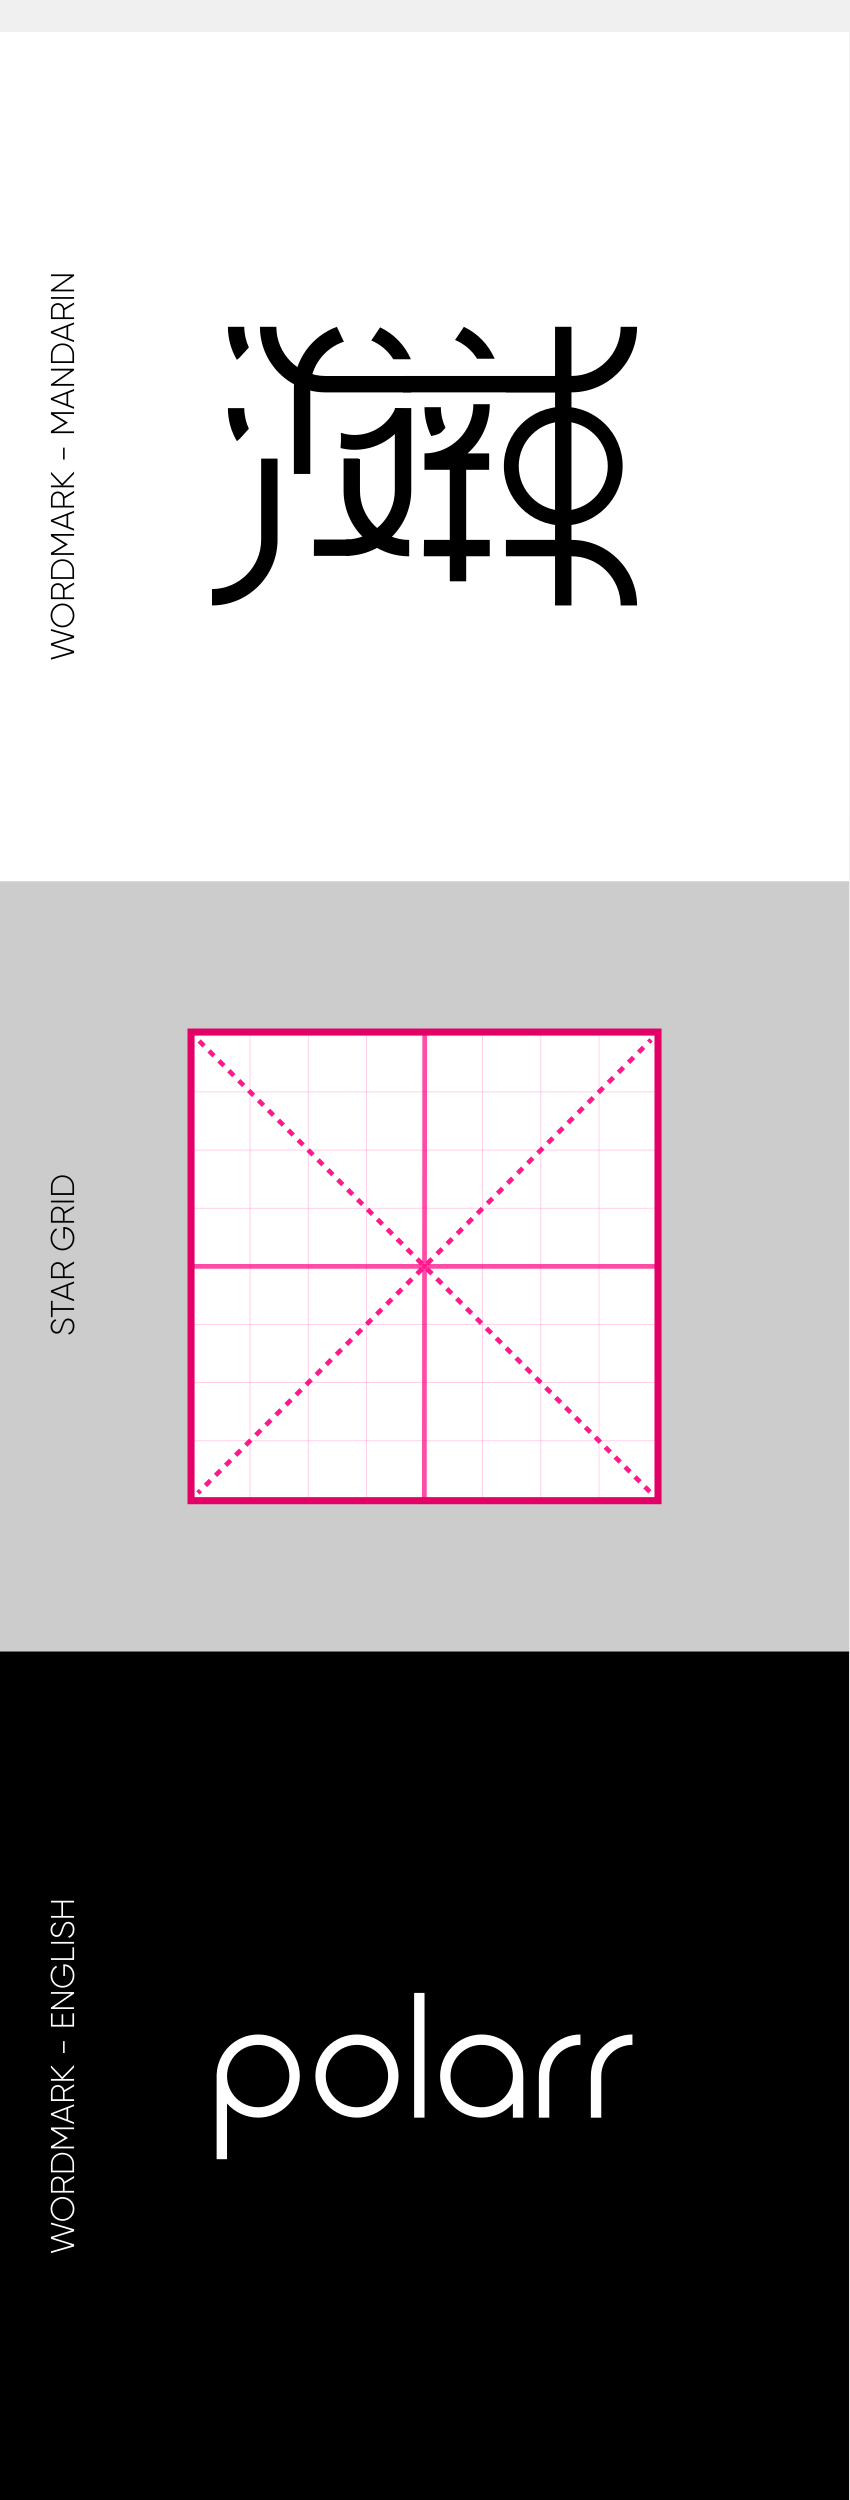
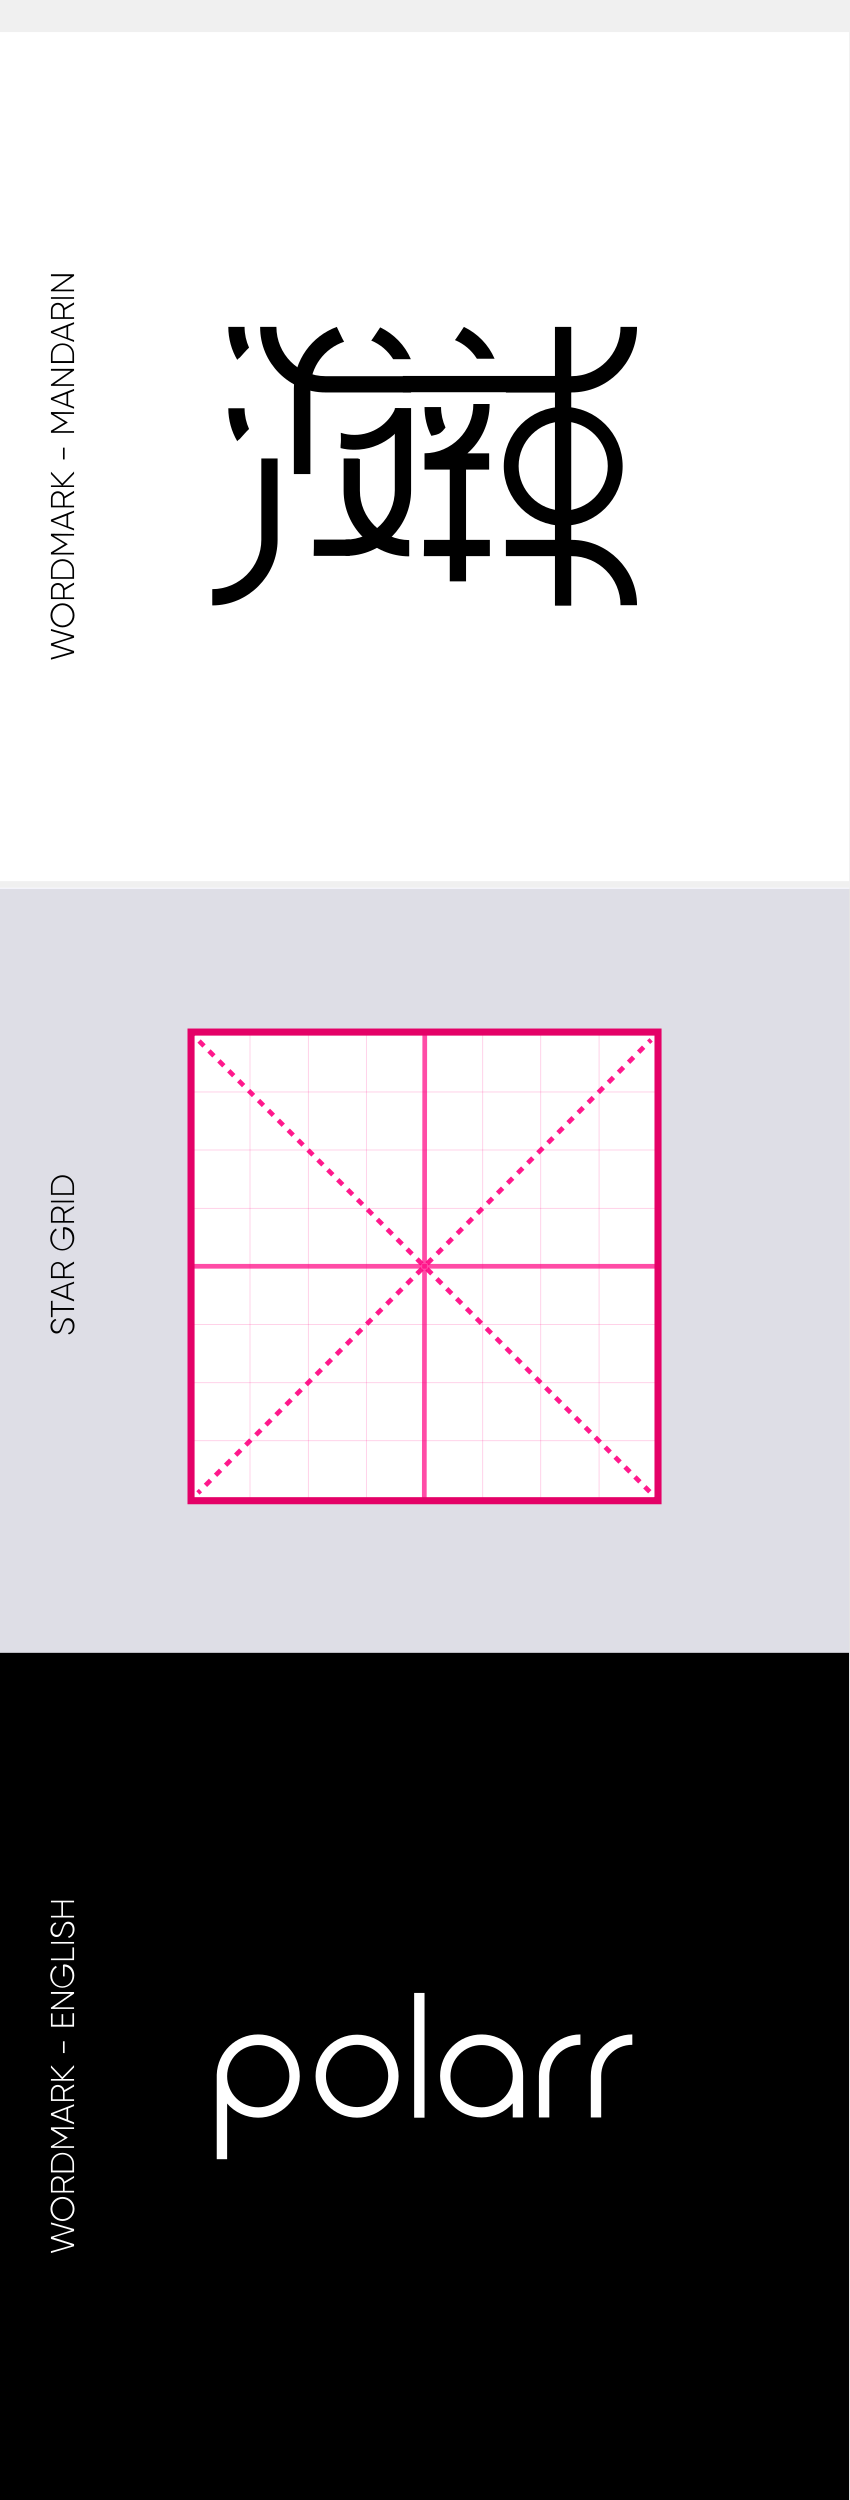
- <svg xmlns="http://www.w3.org/2000/svg" version="1.1" x="0px" y="0px" viewBox="0 0 360 1060" style="enable-background:new 0 0 360 1060;" xml:space="preserve">
+ <svg xmlns="http://www.w3.org/2000/svg" version="1.1" id="Layer_1" x="0px" y="0px" viewBox="0 0 360 1060" style="enable-background:new 0 0 360 1060;" xml:space="preserve">
  <style type="text/css">
- 	.st0{opacity:0.15;}
- 	.st1{fill:#FFFFFF;}
+ 	.st0{fill:#FFFFFF;}
+ 	.st1{opacity:0.9;fill:#F6F6FF;}
	.st2{opacity:0.9;}
	.st3{fill:none;stroke:#FF0080;stroke-width:2;stroke-linejoin:round;}
	.st4{fill:none;stroke:#FF0080;stroke-width:2;stroke-linejoin:round;stroke-dasharray:2.97,2.97;}
	.st5{fill:none;stroke:#FF0080;stroke-width:2;stroke-linejoin:round;stroke-dasharray:3.02,3.02;}
- 	.st6{opacity:0.7;fill:none;stroke:#FF0080;stroke-width:2;stroke-miterlimit:10;}
+ 	.st6{opacity:0.7;fill:none;stroke:#FF0080;stroke-width:2;stroke-miterlimit:10;enable-background:new    ;}
	.st7{opacity:0.3;}
	.st8{fill:none;stroke:#FF0080;stroke-width:0.25;stroke-miterlimit:10;}
	.st9{fill:none;stroke:#E40167;stroke-width:3;stroke-miterlimit:10;}
</style>
-   <g id="Layer_2">
-     <rect y="346.08" class="st0" width="360" height="360" />
+   <g>
+     <rect y="376.9" width="360" height="683.4" />
    <g>
-       <rect x="81.17" y="438.33" class="st1" width="197.66" height="197.23" />
-     </g>
-     <g class="st2">
      <g>
-         <line class="st3" x1="81.27" y1="438.21" x2="82.33" y2="439.27" />
-         <line class="st4" x1="84.43" y1="441.37" x2="276.62" y2="633.57" />
-         <line class="st3" x1="277.67" y1="634.62" x2="278.73" y2="635.68" />
+         <path class="st0" d="M151.4,897.9c-9.7,0-17.6-7.9-17.6-17.6c0-9.7,7.9-17.6,17.6-17.6s17.6,7.9,17.6,17.6     C169,890,161.1,897.9,151.4,897.9z M151.4,867c-7.3,0-13.2,5.9-13.2,13.2s5.9,13.2,13.2,13.2c7.3,0,13.2-5.9,13.2-13.2     S158.6,867,151.4,867z" />
      </g>
-     </g>
-     <g class="st2">
-       <g>
-         <line class="st3" x1="276.09" y1="440.86" x2="275.03" y2="441.92" />
-         <line class="st5" x1="272.89" y1="444.05" x2="86.04" y2="630.9" />
-         <line class="st3" x1="84.97" y1="631.97" x2="83.91" y2="633.03" />
-       </g>
-     </g>
-     <line class="st6" x1="81.13" y1="536.94" x2="277.87" y2="536.94" />
-     <line class="st6" x1="180.08" y1="437.4" x2="179.92" y2="636.55" />
-     <g class="st7">
-       <line class="st8" x1="106.02" y1="438.31" x2="106.02" y2="635.58" />
-       <line class="st8" x1="130.68" y1="438.31" x2="130.68" y2="635.58" />
-       <line class="st8" x1="155.34" y1="438.31" x2="155.34" y2="635.58" />
-       <line class="st8" x1="204.66" y1="438.31" x2="204.66" y2="635.58" />
-       <line class="st8" x1="253.98" y1="438.31" x2="253.98" y2="635.58" />
-       <line class="st8" x1="229.32" y1="438.31" x2="229.32" y2="635.58" />
-     </g>
-     <g class="st7">
-       <line class="st8" x1="278.63" y1="462.97" x2="81.37" y2="462.97" />
-       <line class="st8" x1="278.63" y1="487.63" x2="81.37" y2="487.63" />
-       <line class="st8" x1="278.63" y1="512.28" x2="81.37" y2="512.28" />
-       <line class="st8" x1="278.63" y1="561.6" x2="81.37" y2="561.6" />
-       <line class="st8" x1="278.63" y1="610.92" x2="81.37" y2="610.92" />
-       <line class="st8" x1="278.63" y1="586.26" x2="81.37" y2="586.26" />
-     </g>
-     <rect x="81" y="437.6" class="st9" width="198" height="198.69" />
-     <g>
-       <rect y="700.25" width="360" height="360" />
-       <g>
-         <g>
-           <path class="st1" d="M151.35,897.88c-9.72,0-17.63-7.91-17.63-17.63c0-9.72,7.91-17.63,17.63-17.63s17.63,7.91,17.63,17.63      C168.98,889.97,161.07,897.88,151.35,897.88z M151.35,867.03c-7.29,0-13.22,5.93-13.22,13.22c0,7.29,5.93,13.22,13.22,13.22      c7.29,0,13.22-5.93,13.22-13.22C164.57,872.96,158.64,867.03,151.35,867.03z" />
-         </g>
-         <rect x="175.59" y="844.99" class="st1" width="4.41" height="52.89" />
-         <path class="st1" d="M204.24,862.62c-9.72,0-17.63,7.91-17.63,17.63c0,9.72,7.91,17.63,17.63,17.63c5.26,0,9.99-2.32,13.22-5.99     v5.99h4.41v-17.63C221.87,870.53,213.96,862.62,204.24,862.62z M204.24,893.47c-7.29,0-13.22-5.93-13.22-13.22     c0-7.29,5.93-13.22,13.22-13.22c7.29,0,13.22,5.93,13.22,13.22C217.47,887.54,211.53,893.47,204.24,893.47z" />
-         <path class="st1" d="M109.48,862.62c-9.54,0-17.32,7.61-17.62,17.08h-0.01v35.81h4.41v-23.62c3.23,3.67,7.96,5.99,13.22,5.99     c9.72,0,17.63-7.91,17.63-17.63C127.11,870.53,119.2,862.62,109.48,862.62z M109.48,893.47c-7.29,0-13.22-5.93-13.22-13.22     c0-7.29,5.93-13.22,13.22-13.22c7.29,0,13.22,5.93,13.22,13.22C122.7,887.54,116.77,893.47,109.48,893.47z" />
-         <path class="st1" d="M228.48,880.25v17.63h4.41v-5.99v-11.64c0-7.29,5.93-13.22,13.22-13.22v-4.41     C236.39,862.62,228.48,870.53,228.48,880.25z" />
-         <path class="st1" d="M250.52,880.25v17.63h4.41v-5.99v-11.64c0-7.29,5.93-13.22,13.22-13.22v-4.41     C258.43,862.62,250.52,870.53,250.52,880.25z" />
-       </g>
-     </g>
-     <rect y="13.64" class="st1" width="360" height="360" />
-     <g>
-       <path d="M142.79,138.57c-10.59,3.93-18.18,14.11-18.18,26.06v36.31h6.95v-36.31c0-9.2,5.99-17.02,14.27-19.78    C145.24,143.88,143.25,139.26,142.79,138.57z" />
-       <path d="M138.01,166.37h36.35v-6.95h-17.98h-18.36c-11.5,0-20.85-9.36-20.85-20.85h-6.95    C110.21,153.9,122.68,166.37,138.01,166.37z" />
-       <path d="M101.65,151.56c1.33-1.38,2.54-2.87,3.87-4.25c-1.24-2.66-1.94-5.62-1.94-8.75h-6.95c0,5.11,1.39,9.9,3.81,14.01    C100.84,152.24,101.26,151.91,101.65,151.56z" />
-       <path d="M101.65,186.05c1.33-1.38,2.54-2.87,3.87-4.25c-1.24-2.66-1.94-5.62-1.94-8.75h-6.95c0,5.11,1.39,9.9,3.81,14.01    C100.84,186.73,101.26,186.4,101.65,186.05z" />
-       <path d="M186.88,183.45c0.23-0.19,0.46-0.4,0.68-0.61c0.4-0.45,0.8-0.91,1.22-1.35c0.03-0.04,0.06-0.07,0.09-0.11    c-1.24-2.66-1.94-5.62-1.94-8.74h-6.95c0,4.39,1.03,8.55,2.86,12.24C184.2,184.51,185.79,184.33,186.88,183.45z" />
-       <path d="M242.32,166.36h-27.81v-6.95h9.44h18.36c11.5,0,20.85-9.36,20.85-20.85h6.95C270.12,153.89,257.65,166.36,242.32,166.36z" />
-       <rect x="200.13" y="130.11" transform="matrix(-1.199895e-10 1 -1 -1.199895e-10 366.4958 -40.718)" width="6.95" height="65.55" />
-       <rect x="235.35" y="138.56" transform="matrix(-1 -1.952275e-10 1.952275e-10 -1 477.6435 395.2791)" width="6.95" height="118.16" />
-       <path d="M238.82,172.46c-13.88,0-25.18,11.3-25.18,25.18c0,13.88,11.3,25.18,25.18,25.18c13.88,0,25.18-11.3,25.18-25.18    C264,183.76,252.71,172.46,238.82,172.46z M238.82,216.52c-10.41,0-18.88-8.47-18.88-18.88s8.47-18.88,18.88-18.88    c10.41,0,18.88,8.47,18.88,18.88S249.23,216.52,238.82,216.52z" />
-       <path d="M167.7,172.98c-2.89,6.73-9.58,11.45-17.36,11.45c-2.03,0-3.97-0.33-5.81-0.93c0.05,1.87,0.09,3.69-0.1,5.51    c-0.01,0.33-0.02,0.66-0.02,0.99c1.9,0.46,3.88,0.72,5.93,0.72c11.25,0,20.79-7.41,24.02-17.61    C172.14,173.13,169.92,173.05,167.7,172.98z" />
-       <path d="M117.68,228.91v-34.46h-6.95v16.1v18.36c0,11.5-9.36,20.85-20.85,20.85v6.95C105.21,256.72,117.68,244.25,117.68,228.91z" />
-       <path d="M152.63,208.07v-13.36c-0.28-0.08-0.56-0.18-0.83-0.32h-6.12v13.68c0,15.33,12.47,27.81,27.81,27.81v-6.95    C161.98,228.92,152.63,219.57,152.63,208.07z" />
-       <path d="M242.32,228.91h-27.81v6.95h9.44h18.36c11.5,0,20.85,9.36,20.85,20.85h6.95C270.12,241.39,257.65,228.91,242.32,228.91z" />
-       <path d="M179.79,228.91c-0.01,2.33-0.04,4.64-0.1,6.95h27.97v-6.95H179.79z" />
-       <rect x="190.71" y="194.39" width="6.95" height="52.09" />
-       <path d="M198.22,192.25c5.78-5.1,9.44-12.56,9.44-20.86h-6.95c0,11.46-9.29,20.79-20.73,20.85v6.95h27.42v-6.95H198.22z" />
-       <path d="M133.13,228.75c-0.01,2.33-0.02,4.64-0.05,6.95h15.3v-6.95H133.13z" />
-       <path d="M167.41,173.05v34.85c0,11.5-9.36,20.85-20.85,20.85v6.95c15.33,0,27.81-12.47,27.81-27.81v-34.78    C172.04,173.18,169.73,173.12,167.41,173.05z" />
-       <path d="M161.17,138.79c0,0-3.64,5.46-3.75,5.59c3.88,1.62,7.15,4.41,9.34,7.95h7.46C171.67,146.39,167,141.57,161.17,138.79z" />
-       <path d="M196.69,138.57c0,0-3.64,5.46-3.75,5.59c3.88,1.62,7.15,4.41,9.34,7.95h7.46C207.18,146.16,202.51,141.35,196.69,138.57z" />
-     </g>
-     <g>
-       <path d="M29.25,565.85l-0.38-0.64c1.18-0.34,1.97-1.33,1.97-2.94c0-1.64-0.84-2.46-1.96-2.46c-1.18,0-1.62,1.04-2.1,2.54    c-0.53,1.64-0.99,3.11-2.7,3.11c-1.61,0-2.63-1.3-2.63-2.97c0-1.61,0.92-2.68,2.06-3.15l0.35,0.63c-0.88,0.36-1.69,1.12-1.69,2.52    c0,1.36,0.8,2.21,1.89,2.21c1.18,0,1.54-0.99,2-2.4c0.57-1.74,1.12-3.25,2.82-3.25c1.62,0,2.69,1.27,2.69,3.22    C31.56,564.1,30.63,565.4,29.25,565.85z" />
-       <path d="M22.3,551.55v3.08h9.1v0.76h-9.1v3.08h-0.7v-6.92H22.3z" />
-       <path d="M28.91,545.07v4.92l2.49,0.95v0.79l-9.81-3.81v-0.78l9.81-3.8v0.78L28.91,545.07z M28.21,545.34l-5.7,2.18l5.7,2.19    V545.34z" />
-       <path d="M27.39,538.07v3.1h4.02v0.74H21.6v-3.87c0-1.6,1.3-2.9,2.9-2.9c1.33,0,2.45,0.91,2.79,2.16l4.12-2.44v0.86L27.39,538.07z     M26.68,541.17v-3.12c0-1.19-0.98-2.16-2.19-2.16c-1.22,0-2.2,0.97-2.2,2.16v3.12H26.68z" />
-       <path d="M27.22,520.26c2.37,0,4.34,1.81,4.34,4.74c0,3.04-2.26,5.15-5.06,5.15c-2.8,0-5.06-2.12-5.06-5.1    c0-1.82,0.95-3.4,2.37-4.22l0.39,0.66c-1.23,0.64-2.05,2.02-2.05,3.56c0,2.58,1.93,4.36,4.34,4.36c2.41,0,4.34-1.78,4.34-4.41    c0-2.38-1.47-3.82-3.31-3.98v4.16h-0.7v-4.92H27.22z" />
-       <path d="M27.39,514.57v3.1h4.02v0.74H21.6v-3.87c0-1.6,1.3-2.9,2.9-2.9c1.33,0,2.45,0.91,2.79,2.16l4.12-2.44v0.85L27.39,514.57z     M26.68,517.66v-3.12c0-1.19-0.98-2.16-2.19-2.16c-1.22,0-2.2,0.97-2.2,2.16v3.12H26.68z" />
-       <path d="M21.6,509.08h9.81v0.74H21.6V509.08z" />
-       <path d="M26.5,498.34c2.7,0,4.9,1.92,4.9,4.62v3.68H21.6v-3.68C21.6,500.26,23.8,498.34,26.5,498.34z M26.5,499.07    c-2.33,0-4.2,1.58-4.2,3.89v2.94h8.4v-2.94C30.71,500.65,28.83,499.07,26.5,499.07z" />
-     </g>
-     <g>
-       <path class="st1" d="M21.6,955.33v-0.78l8.81-2.54l-8.81-2.73v-0.88l8.81-2.75l-8.81-2.52v-0.78l9.81,2.84v0.9l-8.84,2.74    l8.84,2.76v0.9L21.6,955.33z" />
-       <path class="st1" d="M26.5,941.65c-2.8,0-5.06-2.23-5.06-5.06c0-2.83,2.26-5.06,5.06-5.06c2.8,0,5.06,2.23,5.06,5.06    C31.56,939.43,29.3,941.65,26.5,941.65z M26.5,932.28c-2.41,0-4.34,1.89-4.34,4.31c0,2.42,1.93,4.31,4.34,4.31    c2.41,0,4.34-1.89,4.34-4.31C30.84,934.17,28.91,932.28,26.5,932.28z" />
-       <path class="st1" d="M27.38,925.83v3.1h4.02v0.74H21.6v-3.87c0-1.6,1.3-2.9,2.9-2.9c1.33,0,2.45,0.91,2.79,2.16l4.12-2.44v0.85    L27.38,925.83z M26.68,928.93v-3.12c0-1.19-0.98-2.16-2.19-2.16c-1.22,0-2.2,0.97-2.2,2.16v3.12H26.68z" />
-       <path class="st1" d="M26.5,912.78c2.7,0,4.9,1.92,4.9,4.62v3.68H21.6v-3.68C21.6,914.7,23.8,912.78,26.5,912.78z M26.5,913.51    c-2.33,0-4.2,1.58-4.2,3.89v2.94h8.41v-2.94C30.71,915.09,28.83,913.51,26.5,913.51z" />
-       <path class="st1" d="M31.41,902.04v0.74h-8.71l6.02,3.63v0.13l-6.02,3.63h8.71v0.74H21.6v-0.92l5.8-3.5l-5.8-3.5v-0.94H31.41z" />
-       <path class="st1" d="M28.91,893.97v4.92l2.49,0.95v0.79l-9.81-3.81v-0.78l9.81-3.8v0.78L28.91,893.97z M28.21,894.23l-5.7,2.18    l5.7,2.19V894.23z" />
-       <path class="st1" d="M27.38,886.97v3.1h4.02v0.74H21.6v-3.87c0-1.6,1.3-2.9,2.9-2.9c1.33,0,2.45,0.91,2.79,2.16l4.12-2.44v0.86    L27.38,886.97z M26.68,890.06v-3.12c0-1.19-0.98-2.16-2.19-2.16c-1.22,0-2.2,0.97-2.2,2.16v3.12H26.68z" />
-       <path class="st1" d="M31.41,876.56l-4.83,4.92h4.83v0.74H21.6v-0.74h4.57l-4.57-4.78v-0.99l4.76,4.96l5.04-5.1V876.56z" />
-       <path class="st1" d="M26.74,870.48v-5.04h0.67v5.04H26.74z" />
-       <path class="st1" d="M30.71,853.63h0.7v5.65H21.6v-5.58h0.7v4.83h3.81v-4.48h0.7v4.48h3.89V853.63z" />
-       <path class="st1" d="M21.6,844.63h9.81v0.66l-8.43,5.79h8.43v0.74H21.6v-0.64l8.43-5.8H21.6V844.63z" />
-       <path class="st1" d="M27.22,832.87c2.37,0,4.34,1.81,4.34,4.74c0,3.04-2.26,5.16-5.06,5.16c-2.8,0-5.06-2.12-5.06-5.1    c0-1.82,0.95-3.4,2.37-4.22l0.39,0.66c-1.23,0.64-2.04,2.02-2.04,3.56c0,2.58,1.93,4.36,4.34,4.36c2.41,0,4.34-1.78,4.34-4.41    c0-2.38-1.47-3.82-3.31-3.98v4.16h-0.7v-4.92H27.22z" />
-       <path class="st1" d="M30.71,825.65h0.7v5.36H21.6v-0.74h9.11V825.65z" />
-       <path class="st1" d="M21.6,823.37h9.81v0.74H21.6V823.37z" />
-       <path class="st1" d="M29.25,821.66l-0.38-0.64c1.18-0.34,1.97-1.33,1.97-2.94c0-1.64-0.84-2.47-1.96-2.47    c-1.18,0-1.62,1.04-2.1,2.54c-0.53,1.64-0.99,3.11-2.7,3.11c-1.61,0-2.63-1.3-2.63-2.97c0-1.61,0.92-2.67,2.06-3.15l0.35,0.63    c-0.88,0.36-1.69,1.12-1.69,2.52c0,1.36,0.8,2.21,1.89,2.21c1.18,0,1.54-1,2-2.4c0.58-1.74,1.12-3.25,2.82-3.25    c1.62,0,2.69,1.28,2.69,3.22C31.56,819.91,30.63,821.21,29.25,821.66z" />
-       <path class="st1" d="M21.6,805.92h9.81v0.74h-4.69v5.7h4.69v0.74H21.6v-0.74h4.41v-5.7H21.6V805.92z" />
-     </g>
-     <g>
-       <path d="M21.6,279.69v-0.78l8.81-2.54l-8.81-2.73v-0.88l8.81-2.75l-8.81-2.52v-0.78l9.81,2.84v0.9l-8.84,2.75l8.84,2.76v0.9    L21.6,279.69z" />
-       <path d="M26.5,266.01c-2.8,0-5.06-2.23-5.06-5.06c0-2.83,2.26-5.06,5.06-5.06c2.8,0,5.06,2.23,5.06,5.06    C31.56,263.79,29.3,266.01,26.5,266.01z M26.5,256.64c-2.41,0-4.34,1.89-4.34,4.31c0,2.42,1.93,4.31,4.34,4.31    c2.41,0,4.34-1.89,4.34-4.31C30.84,258.53,28.91,256.64,26.5,256.64z" />
-       <path d="M27.38,250.19v3.1h4.02v0.74H21.6v-3.87c0-1.6,1.3-2.9,2.9-2.9c1.33,0,2.45,0.91,2.79,2.16l4.12-2.44v0.85L27.38,250.19z     M26.68,253.29v-3.12c0-1.19-0.98-2.16-2.19-2.16c-1.22,0-2.2,0.97-2.2,2.16v3.12H26.68z" />
-       <path d="M26.5,237.14c2.7,0,4.9,1.92,4.9,4.62v3.68H21.6v-3.68C21.6,239.06,23.8,237.14,26.5,237.14z M26.5,237.87    c-2.33,0-4.2,1.58-4.2,3.89v2.94h8.4v-2.94C30.7,239.45,28.83,237.87,26.5,237.87z" />
-       <path d="M31.4,226.4v0.74h-8.71l6.02,3.63v0.13l-6.02,3.63h8.71v0.74H21.6v-0.92l5.8-3.5l-5.8-3.5v-0.94H31.4z" />
-       <path d="M28.91,218.33v4.92l2.49,0.95v0.78l-9.81-3.81v-0.78l9.81-3.8v0.78L28.91,218.33z M28.21,218.59l-5.7,2.19l5.7,2.19    V218.59z" />
-       <path d="M27.38,211.33v3.1h4.02v0.74H21.6v-3.87c0-1.6,1.3-2.9,2.9-2.9c1.33,0,2.45,0.91,2.79,2.16l4.12-2.44v0.85L27.38,211.33z     M26.68,214.42v-3.12c0-1.19-0.98-2.16-2.19-2.16c-1.22,0-2.2,0.97-2.2,2.16v3.12H26.68z" />
-       <path d="M31.4,200.93l-4.83,4.92h4.83v0.74H21.6v-0.74h4.57l-4.57-4.78v-0.99l4.76,4.96l5.04-5.1V200.93z" />
-       <path d="M26.74,194.84v-5.04h0.67v5.04H26.74z" />
-       <path d="M31.4,174.77v0.74h-8.71l6.02,3.63v0.13l-6.02,3.63h8.71v0.74H21.6v-0.92l5.8-3.5l-5.8-3.5v-0.94H31.4z" />
-       <path d="M28.91,166.7v4.92l2.49,0.95v0.78l-9.81-3.81v-0.78l9.81-3.8v0.78L28.91,166.7z M28.21,166.96l-5.7,2.19l5.7,2.19V166.96z    " />
-       <path d="M21.6,156.35h9.81v0.66l-8.43,5.79h8.43v0.74H21.6v-0.64l8.43-5.8H21.6V156.35z" />
-       <path d="M26.5,145.61c2.7,0,4.9,1.92,4.9,4.62v3.68H21.6v-3.68C21.6,147.53,23.8,145.61,26.5,145.61z M26.5,146.34    c-2.33,0-4.2,1.58-4.2,3.89v2.94h8.4v-2.94C30.7,147.92,28.83,146.34,26.5,146.34z" />
-       <path d="M28.91,138.44v4.92l2.49,0.95v0.78l-9.81-3.81v-0.78l9.81-3.8v0.78L28.91,138.44z M28.21,138.71l-5.7,2.19l5.7,2.19    V138.71z" />
-       <path d="M27.38,131.45v3.1h4.02v0.74H21.6v-3.87c0-1.6,1.3-2.9,2.9-2.9c1.33,0,2.45,0.91,2.79,2.16l4.12-2.44v0.85L27.38,131.45z     M26.68,134.54v-3.12c0-1.19-0.98-2.16-2.19-2.16c-1.22,0-2.2,0.97-2.2,2.16v3.12H26.68z" />
-       <path d="M21.6,125.96h9.81v0.74H21.6V125.96z" />
-       <path d="M21.6,116.34h9.81V117l-8.43,5.79h8.43v0.74H21.6v-0.64l8.43-5.8H21.6V116.34z" />
+       <rect x="175.6" y="845" class="st0" width="4.4" height="52.9" />
+       <path class="st0" d="M204.2,862.6c-9.7,0-17.6,7.9-17.6,17.6c0,9.7,7.9,17.6,17.6,17.6c5.3,0,10-2.3,13.2-6v6h4.4v-17.6    C221.9,870.5,214,862.6,204.2,862.6z M204.2,893.5c-7.3,0-13.2-5.9-13.2-13.2s5.9-13.2,13.2-13.2c7.3,0,13.2,5.9,13.2,13.2    C217.5,887.5,211.5,893.5,204.2,893.5z" />
+       <path class="st0" d="M109.5,862.6c-9.5,0-17.3,7.6-17.6,17.1h0v35.8h4.4v-23.6c3.2,3.7,8,6,13.2,6c9.7,0,17.6-7.9,17.6-17.6    C127.1,870.5,119.2,862.6,109.5,862.6z M109.5,893.5c-7.3,0-13.2-5.9-13.2-13.2s5.9-13.2,13.2-13.2s13.2,5.9,13.2,13.2    C122.7,887.5,116.8,893.5,109.5,893.5z" />
+       <path class="st0" d="M228.5,880.2v17.6h4.4v-6v-11.6c0-7.3,5.9-13.2,13.2-13.2v-4.4C236.4,862.6,228.5,870.5,228.5,880.2z" />
+       <path class="st0" d="M250.5,880.2v17.6h4.4v-6v-11.6c0-7.3,5.9-13.2,13.2-13.2v-4.4C258.4,862.6,250.5,870.5,250.5,880.2z" />
    </g>
  </g>
-   <g id="Layer_1">
+   <rect y="13.6" class="st0" width="360" height="360" />
+   <g>
+     <path d="M142.8,138.6c-10.6,3.9-18.2,14.1-18.2,26.1v36.3h7v-36.3c0-9.2,6-17,14.3-19.8C145.2,143.9,143.2,139.3,142.8,138.6z" />
+     <path d="M138,166.4h36.3v-6.9h-18H138c-11.5,0-20.8-9.4-20.8-20.9h-6.9C110.2,153.9,122.7,166.4,138,166.4z" />
+     <path d="M101.7,151.6c1.3-1.4,2.5-2.9,3.9-4.2c-1.2-2.7-1.9-5.6-1.9-8.8h-6.9c0,5.1,1.4,9.9,3.8,14   C100.8,152.2,101.3,151.9,101.7,151.6z" />
+     <path d="M101.7,186.1c1.3-1.4,2.5-2.9,3.9-4.2c-1.2-2.7-1.9-5.6-1.9-8.8h-6.9c0,5.1,1.4,9.9,3.8,14   C100.8,186.7,101.3,186.4,101.7,186.1z" />
+     <path d="M186.9,183.4c0.2-0.2,0.5-0.4,0.7-0.6c0.4-0.4,0.8-0.9,1.2-1.4c0,0,0.1-0.1,0.1-0.1c-1.2-2.7-1.9-5.6-1.9-8.7H180   c0,4.4,1,8.6,2.9,12.2C184.2,184.5,185.8,184.3,186.9,183.4z" />
+     <path d="M242.3,166.4h-27.8v-6.9h9.4h18.4c11.5,0,20.8-9.4,20.8-20.9h7C270.1,153.9,257.6,166.4,242.3,166.4z" />
+     <rect x="170.8" y="159.4" width="65.6" height="6.9" />
+     <rect x="235.3" y="138.6" width="6.9" height="118.2" />
+     <path d="M238.8,172.5c-13.9,0-25.2,11.3-25.2,25.2s11.3,25.2,25.2,25.2c13.9,0,25.2-11.3,25.2-25.2   C264,183.8,252.7,172.5,238.8,172.5z M238.8,216.5c-10.4,0-18.9-8.5-18.9-18.9s8.5-18.9,18.9-18.9s18.9,8.5,18.9,18.9   S249.2,216.5,238.8,216.5z" />
+     <path d="M167.7,173c-2.9,6.7-9.6,11.4-17.4,11.4c-2,0-4-0.3-5.8-0.9c0.1,1.9,0.1,3.7-0.1,5.5c0,0.3,0,0.7,0,1   c1.9,0.5,3.9,0.7,5.9,0.7c11.2,0,20.8-7.4,24-17.6C172.1,173.1,169.9,173.1,167.7,173z" />
+     <path d="M117.7,228.9v-34.5h-6.9v16.1v18.4c0,11.5-9.4,20.9-20.8,20.9v6.9C105.2,256.7,117.7,244.2,117.7,228.9z" />
+     <path d="M152.6,208.1v-13.4c-0.3-0.1-0.6-0.2-0.8-0.3h-6.1v13.7c0,15.3,12.5,27.8,27.8,27.8v-6.9   C162,228.9,152.6,219.6,152.6,208.1z" />
+     <path d="M242.3,228.9h-27.8v6.9h9.4h18.4c11.5,0,20.8,9.4,20.8,20.8h7C270.1,241.4,257.6,228.9,242.3,228.9z" />
+     <path d="M179.8,228.9c0,2.3,0,4.6-0.1,6.9h28v-6.9H179.8z" />
+     <rect x="190.7" y="194.4" width="6.9" height="52.1" />
+     <path d="M198.2,192.2c5.8-5.1,9.4-12.6,9.4-20.9h-6.9c0,11.5-9.3,20.8-20.7,20.9v6.9h27.4v-6.9L198.2,192.2L198.2,192.2z" />
+     <path d="M133.1,228.8c0,2.3,0,4.6-0.1,6.9h15.3v-6.9H133.1z" />
+     <path d="M167.4,173.1v34.8c0,11.5-9.4,20.9-20.9,20.9v6.9c15.3,0,27.8-12.5,27.8-27.8v-34.8C172,173.2,169.7,173.1,167.4,173.1z" />
+     <path d="M161.2,138.8c0,0-3.6,5.5-3.8,5.6c3.9,1.6,7.1,4.4,9.3,7.9h7.5C171.7,146.4,167,141.6,161.2,138.8z" />
+     <path d="M196.7,138.6c0,0-3.6,5.5-3.8,5.6c3.9,1.6,7.1,4.4,9.3,7.9h7.5C207.2,146.2,202.5,141.4,196.7,138.6z" />
+   </g>
+   <g>
+     <path class="st0" d="M21.6,955.3v-0.8l8.8-2.5l-8.8-2.7v-0.9l8.8-2.8l-8.8-2.5v-0.8l9.8,2.8v0.9l-8.8,2.7l8.8,2.8v0.9L21.6,955.3z" />
+     <path class="st0" d="M26.5,941.7c-2.8,0-5.1-2.2-5.1-5.1s2.3-5.1,5.1-5.1s5.1,2.2,5.1,5.1C31.6,939.4,29.3,941.7,26.5,941.7z    M26.5,932.3c-2.4,0-4.3,1.9-4.3,4.3s1.9,4.3,4.3,4.3s4.3-1.9,4.3-4.3C30.8,934.2,28.9,932.3,26.5,932.3z" />
+     <path class="st0" d="M27.4,925.8v3.1h4v0.7h-9.8v-3.9c0-1.6,1.3-2.9,2.9-2.9c1.3,0,2.5,0.9,2.8,2.2l4.1-2.4v0.8L27.4,925.8z    M26.7,928.9v-3.1c0-1.2-1-2.2-2.2-2.2c-1.2,0-2.2,1-2.2,2.2v3.1H26.7z" />
+     <path class="st0" d="M26.5,912.8c2.7,0,4.9,1.9,4.9,4.6v3.7h-9.8v-3.7C21.6,914.7,23.8,912.8,26.5,912.8z M26.5,913.5   c-2.3,0-4.2,1.6-4.2,3.9v2.9h8.4v-2.9C30.7,915.1,28.8,913.5,26.5,913.5z" />
+     <path class="st0" d="M31.4,902v0.7h-8.7l6,3.6v0.1l-6,3.6h8.7v0.7h-9.8V910l5.8-3.5l-5.8-3.5V902L31.4,902L31.4,902z" />
+     <path class="st0" d="M28.9,894v4.9l2.5,1v0.8l-9.8-3.8V896l9.8-3.8v0.8L28.9,894z M28.2,894.2l-5.7,2.2l5.7,2.2V894.2z" />
+     <path class="st0" d="M27.4,887v3.1h4v0.7h-9.8v-3.9c0-1.6,1.3-2.9,2.9-2.9c1.3,0,2.5,0.9,2.8,2.2l4.1-2.4v0.9L27.4,887z    M26.7,890.1v-3.1c0-1.2-1-2.2-2.2-2.2c-1.2,0-2.2,1-2.2,2.2v3.1H26.7z" />
+     <path class="st0" d="M31.4,876.6l-4.8,4.9h4.8v0.7h-9.8v-0.7h4.6l-4.6-4.8v-1l4.8,5l5-5.1L31.4,876.6L31.4,876.6z" />
+     <path class="st0" d="M26.7,870.5v-5h0.7v5H26.7z" />
+     <path class="st0" d="M30.7,853.6h0.7v5.7h-9.8v-5.6h0.7v4.8h3.8v-4.5h0.7v4.5h3.9L30.7,853.6L30.7,853.6z" />
+     <path class="st0" d="M21.6,844.6h9.8v0.7l-8.4,5.8h8.4v0.7h-9.8v-0.6l8.4-5.8h-8.4V844.6z" />
+     <path class="st0" d="M27.2,832.9c2.4,0,4.3,1.8,4.3,4.7c0,3-2.3,5.2-5.1,5.2s-5.1-2.1-5.1-5.1c0-1.8,1-3.4,2.4-4.2l0.4,0.7   c-1.2,0.6-2,2-2,3.6c0,2.6,1.9,4.4,4.3,4.4s4.3-1.8,4.3-4.4c0-2.4-1.5-3.8-3.3-4v4.2h-0.7v-4.9L27.2,832.9L27.2,832.9z" />
+     <path class="st0" d="M30.7,825.7h0.7v5.4h-9.8v-0.7h9.1V825.7z" />
+     <path class="st0" d="M21.6,823.4h9.8v0.7h-9.8V823.4z" />
+     <path class="st0" d="M29.2,821.7l-0.4-0.6c1.2-0.3,2-1.3,2-2.9c0-1.6-0.8-2.5-2-2.5c-1.2,0-1.6,1-2.1,2.5c-0.5,1.6-1,3.1-2.7,3.1   c-1.6,0-2.6-1.3-2.6-3c0-1.6,0.9-2.7,2.1-3.2l0.4,0.6c-0.9,0.4-1.7,1.1-1.7,2.5c0,1.4,0.8,2.2,1.9,2.2c1.2,0,1.5-1,2-2.4   c0.6-1.7,1.1-3.2,2.8-3.2c1.6,0,2.7,1.3,2.7,3.2C31.6,819.9,30.6,821.2,29.2,821.7z" />
+     <path class="st0" d="M21.6,805.9h9.8v0.7h-4.7v5.7h4.7v0.7h-9.8v-0.7H26v-5.7h-4.4V805.9z" />
+   </g>
+   <g>
+     <path d="M21.6,279.7v-0.8l8.8-2.5l-8.8-2.7v-0.9l8.8-2.8l-8.8-2.5v-0.8l9.8,2.8v0.9l-8.8,2.8l8.8,2.8v0.9L21.6,279.7z" />
+     <path d="M26.5,266c-2.8,0-5.1-2.2-5.1-5.1s2.3-5.1,5.1-5.1s5.1,2.2,5.1,5.1C31.6,263.8,29.3,266,26.5,266z M26.5,256.6   c-2.4,0-4.3,1.9-4.3,4.3c0,2.4,1.9,4.3,4.3,4.3s4.3-1.9,4.3-4.3C30.8,258.5,28.9,256.6,26.5,256.6z" />
+     <path d="M27.4,250.2v3.1h4v0.7h-9.8v-3.9c0-1.6,1.3-2.9,2.9-2.9c1.3,0,2.5,0.9,2.8,2.2l4.1-2.4v0.9L27.4,250.2z M26.7,253.3v-3.1   c0-1.2-1-2.2-2.2-2.2c-1.2,0-2.2,1-2.2,2.2v3.1H26.7z" />
+     <path d="M26.5,237.1c2.7,0,4.9,1.9,4.9,4.6v3.7h-9.8v-3.7C21.6,239.1,23.8,237.1,26.5,237.1z M26.5,237.9c-2.3,0-4.2,1.6-4.2,3.9   v2.9h8.4v-2.9C30.7,239.4,28.8,237.9,26.5,237.9z" />
+     <path d="M31.4,226.4v0.7h-8.7l6,3.6v0.1l-6,3.6h8.7v0.7h-9.8v-0.9l5.8-3.5l-5.8-3.5v-0.9L31.4,226.4L31.4,226.4z" />
+     <path d="M28.9,218.3v4.9l2.5,0.9v0.8l-9.8-3.8v-0.8l9.8-3.8v0.8L28.9,218.3z M28.2,218.6l-5.7,2.2l5.7,2.2V218.6z" />
+     <path d="M27.4,211.3v3.1h4v0.7h-9.8v-3.9c0-1.6,1.3-2.9,2.9-2.9c1.3,0,2.5,0.9,2.8,2.2l4.1-2.4v0.9L27.4,211.3z M26.7,214.4v-3.1   c0-1.2-1-2.2-2.2-2.2c-1.2,0-2.2,1-2.2,2.2v3.1H26.7z" />
+     <path d="M31.4,200.9l-4.8,4.9h4.8v0.7h-9.8v-0.7h4.6l-4.6-4.8v-1l4.8,5l5-5.1C31.4,199.9,31.4,200.9,31.4,200.9z" />
+     <path d="M26.7,194.8v-5h0.7v5H26.7z" />
+     <path d="M31.4,174.8v0.7h-8.7l6,3.6v0.1l-6,3.6h8.7v0.7h-9.8v-0.9l5.8-3.5l-5.8-3.5v-0.9L31.4,174.8L31.4,174.8z" />
+     <path d="M28.9,166.7v4.9l2.5,0.9v0.8l-9.8-3.8v-0.8l9.8-3.8v0.8L28.9,166.7z M28.2,167l-5.7,2.2l5.7,2.2V167z" />
+     <path d="M21.6,156.4h9.8v0.7l-8.4,5.8h8.4v0.7h-9.8v-0.6l8.4-5.8h-8.4V156.4z" />
+     <path d="M26.5,145.6c2.7,0,4.9,1.9,4.9,4.6v3.7h-9.8v-3.7C21.6,147.5,23.8,145.6,26.5,145.6z M26.5,146.3c-2.3,0-4.2,1.6-4.2,3.9   v2.9h8.4v-2.9C30.7,147.9,28.8,146.3,26.5,146.3z" />
+     <path d="M28.9,138.4v4.9l2.5,0.9v0.8l-9.8-3.8v-0.8l9.8-3.8v0.8L28.9,138.4z M28.2,138.7l-5.7,2.2l5.7,2.2V138.7z" />
+     <path d="M27.4,131.4v3.1h4v0.7h-9.8v-3.9c0-1.6,1.3-2.9,2.9-2.9c1.3,0,2.5,0.9,2.8,2.2l4.1-2.4v0.9L27.4,131.4z M26.7,134.5v-3.1   c0-1.2-1-2.2-2.2-2.2c-1.2,0-2.2,1-2.2,2.2v3.1H26.7z" />
+     <path d="M21.6,126h9.8v0.7h-9.8V126z" />
+     <path d="M21.6,116.3h9.8v0.7l-8.4,5.8h8.4v0.7h-9.8v-0.6l8.4-5.8h-8.4V116.3z" />
+   </g>
+   <g id="Layer_1_1_">
</g>
+   <rect y="376.4" class="st1" width="360" height="324.4" />
+   <g>
+     <rect x="81.2" y="438.3" class="st0" width="197.7" height="197.2" />
+   </g>
+   <g class="st2">
+     <g>
+       <line class="st3" x1="81.3" y1="438.2" x2="82.3" y2="439.3" />
+       <line class="st4" x1="84.4" y1="441.4" x2="276.6" y2="633.6" />
+       <line class="st3" x1="277.7" y1="634.6" x2="278.7" y2="635.7" />
+     </g>
+   </g>
+   <g class="st2">
+     <g>
+       <line class="st3" x1="276.1" y1="440.9" x2="275" y2="441.9" />
+       <line class="st5" x1="272.9" y1="444" x2="86" y2="630.9" />
+       <line class="st3" x1="85" y1="632" x2="83.9" y2="633" />
+     </g>
+   </g>
+   <line class="st6" x1="81.1" y1="536.9" x2="277.9" y2="536.9" />
+   <line class="st6" x1="180.1" y1="437.4" x2="179.9" y2="636.5" />
+   <g class="st7">
+     <line class="st8" x1="106" y1="438.3" x2="106" y2="635.6" />
+     <line class="st8" x1="130.7" y1="438.3" x2="130.7" y2="635.6" />
+     <line class="st8" x1="155.3" y1="438.3" x2="155.3" y2="635.6" />
+     <line class="st8" x1="204.7" y1="438.3" x2="204.7" y2="635.6" />
+     <line class="st8" x1="254" y1="438.3" x2="254" y2="635.6" />
+     <line class="st8" x1="229.3" y1="438.3" x2="229.3" y2="635.6" />
+   </g>
+   <g class="st7">
+     <line class="st8" x1="278.6" y1="463" x2="81.4" y2="463" />
+     <line class="st8" x1="278.6" y1="487.6" x2="81.4" y2="487.6" />
+     <line class="st8" x1="278.6" y1="512.3" x2="81.4" y2="512.3" />
+     <line class="st8" x1="278.6" y1="561.6" x2="81.4" y2="561.6" />
+     <line class="st8" x1="278.6" y1="610.9" x2="81.4" y2="610.9" />
+     <line class="st8" x1="278.6" y1="586.3" x2="81.4" y2="586.3" />
+   </g>
+   <rect x="81" y="437.6" class="st9" width="198" height="198.7" />
+   <g>
+     <path d="M29.2,565.8l-0.4-0.6c1.2-0.3,2-1.3,2-2.9c0-1.6-0.8-2.5-2-2.5c-1.2,0-1.6,1-2.1,2.5c-0.5,1.6-1,3.1-2.7,3.1   c-1.6,0-2.6-1.3-2.6-3c0-1.6,0.9-2.7,2.1-3.2l0.4,0.6c-0.9,0.4-1.7,1.1-1.7,2.5c0,1.4,0.8,2.2,1.9,2.2c1.2,0,1.5-1,2-2.4   c0.6-1.7,1.1-3.2,2.8-3.2c1.6,0,2.7,1.3,2.7,3.2C31.6,564.1,30.6,565.4,29.2,565.8z" />
+     <path d="M22.3,551.5v3.1h9.1v0.8h-9.1v3.1h-0.7v-6.9L22.3,551.5L22.3,551.5z" />
+     <path d="M28.9,545.1v4.9l2.5,1v0.8l-9.8-3.8v-0.8l9.8-3.8v0.8L28.9,545.1z M28.2,545.3l-5.7,2.2l5.7,2.2V545.3z" />
+     <path d="M27.4,538.1v3.1h4v0.7h-9.8V538c0-1.6,1.3-2.9,2.9-2.9c1.3,0,2.5,0.9,2.8,2.2l4.1-2.4v0.9L27.4,538.1z M26.7,541.2V538   c0-1.2-1-2.2-2.2-2.2c-1.2,0-2.2,1-2.2,2.2v3.1H26.7z" />
+     <path d="M27.2,520.3c2.4,0,4.3,1.8,4.3,4.7c0,3-2.3,5.2-5.1,5.2s-5.1-2.1-5.1-5.1c0-1.8,1-3.4,2.4-4.2l0.4,0.7c-1.2,0.6-2,2-2,3.6   c0,2.6,1.9,4.4,4.3,4.4s4.3-1.8,4.3-4.4c0-2.4-1.5-3.8-3.3-4v4.2h-0.7v-4.9L27.2,520.3L27.2,520.3z" />
+     <path d="M27.4,514.6v3.1h4v0.7h-9.8v-3.9c0-1.6,1.3-2.9,2.9-2.9c1.3,0,2.5,0.9,2.8,2.2l4.1-2.4v0.8L27.4,514.6z M26.7,517.7v-3.1   c0-1.2-1-2.2-2.2-2.2c-1.2,0-2.2,1-2.2,2.2v3.1H26.7z" />
+     <path d="M21.6,509.1h9.8v0.7h-9.8V509.1z" />
+     <path d="M26.5,498.3c2.7,0,4.9,1.9,4.9,4.6v3.7h-9.8V503C21.6,500.3,23.8,498.3,26.5,498.3z M26.5,499.1c-2.3,0-4.2,1.6-4.2,3.9   v2.9h8.4V503C30.7,500.6,28.8,499.1,26.5,499.1z" />
+   </g>
</svg>
